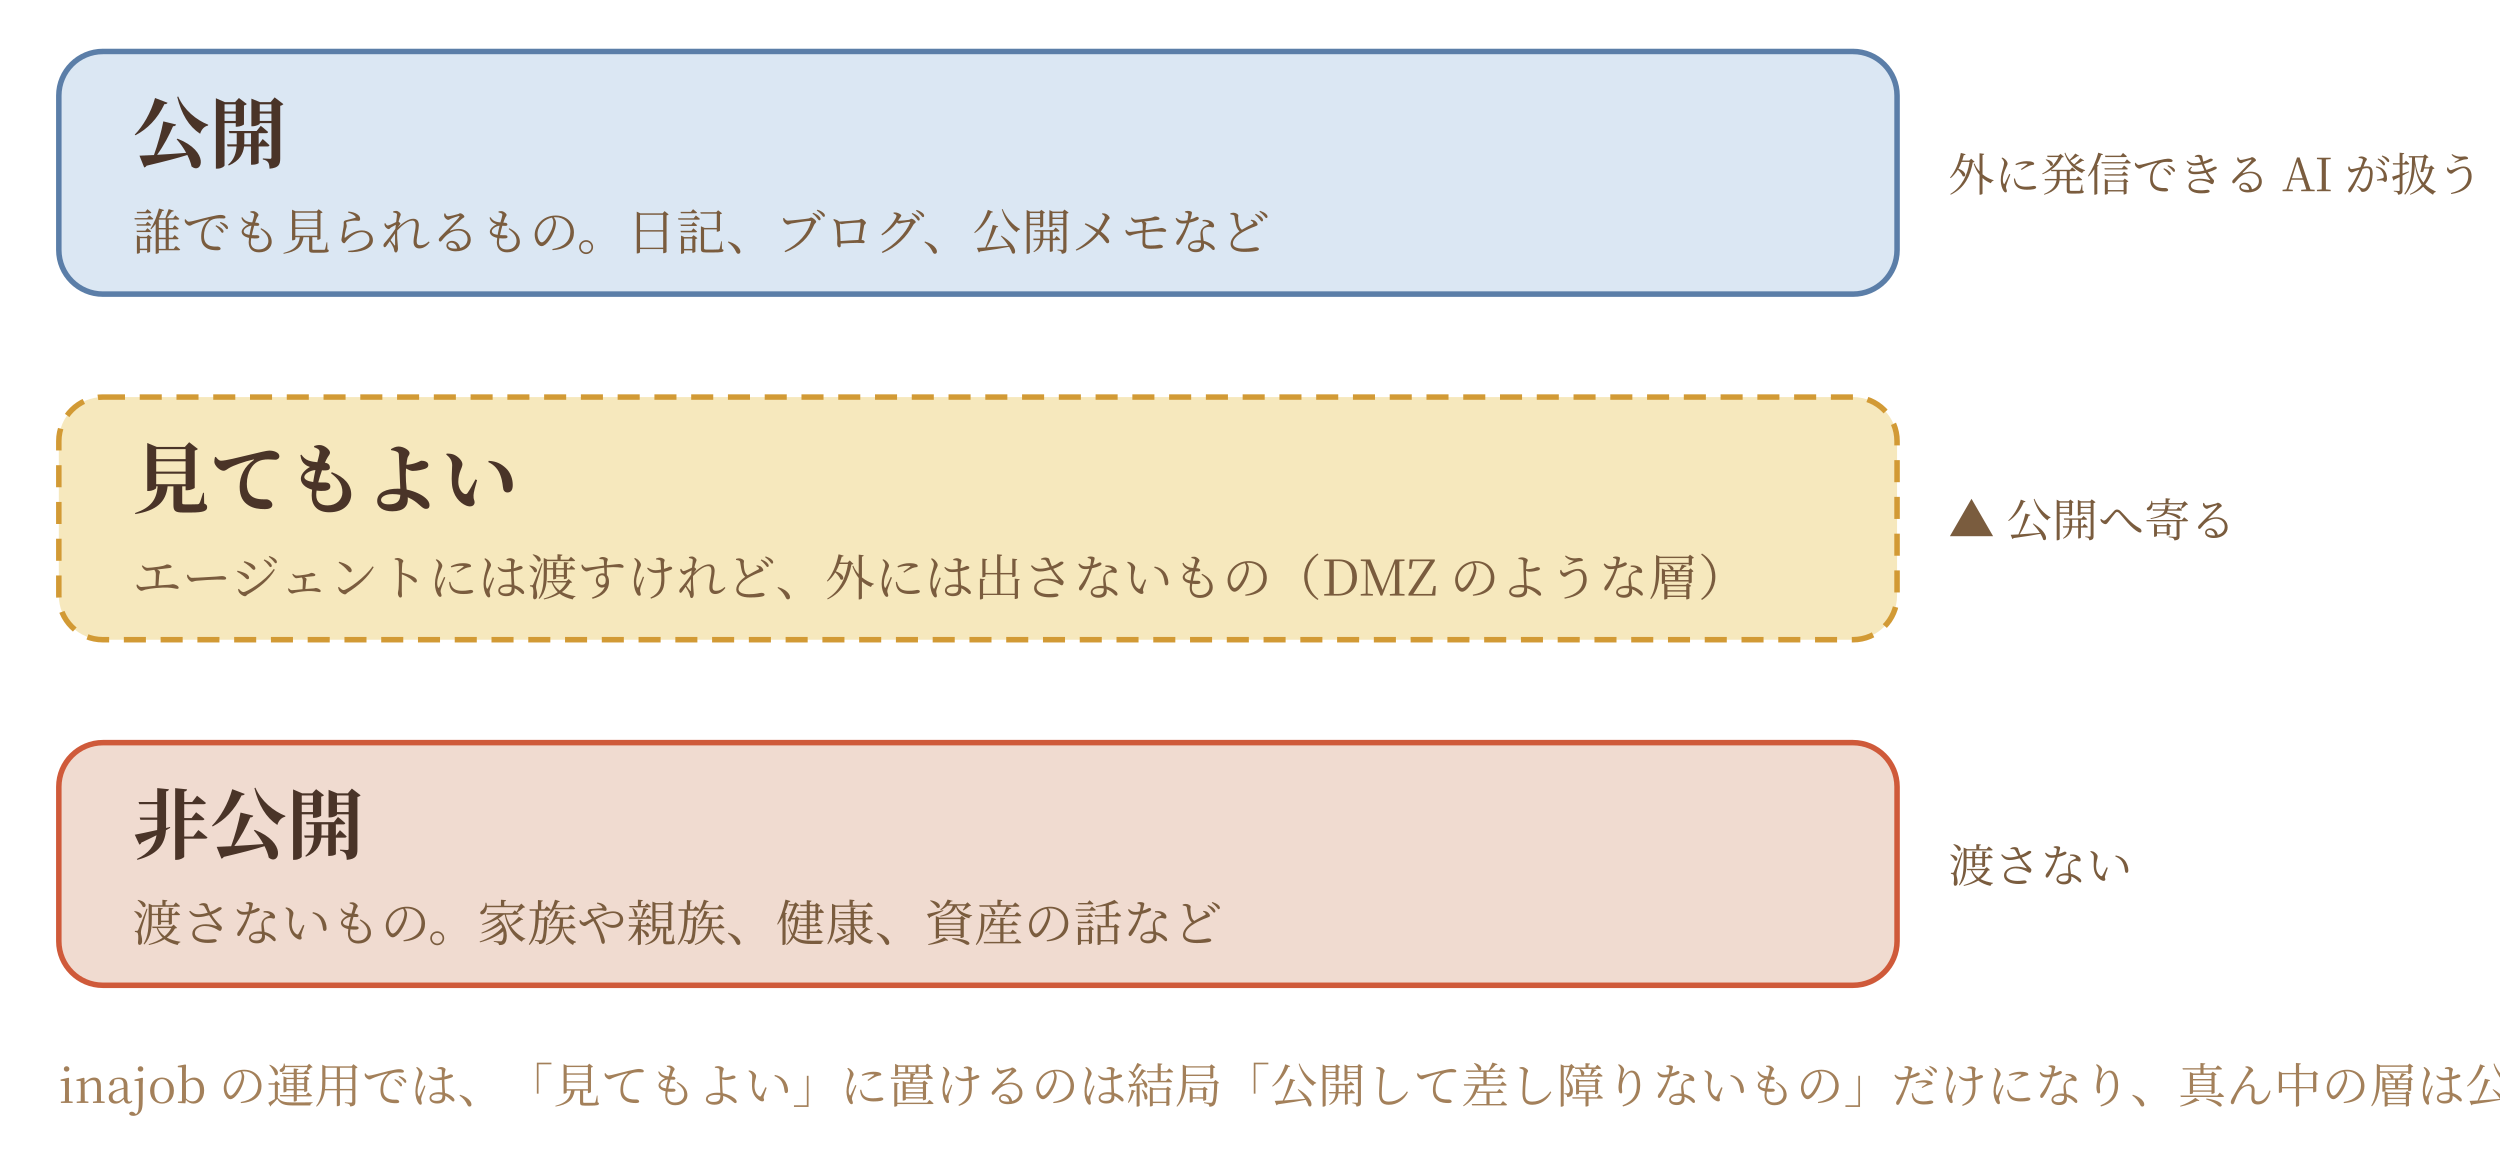
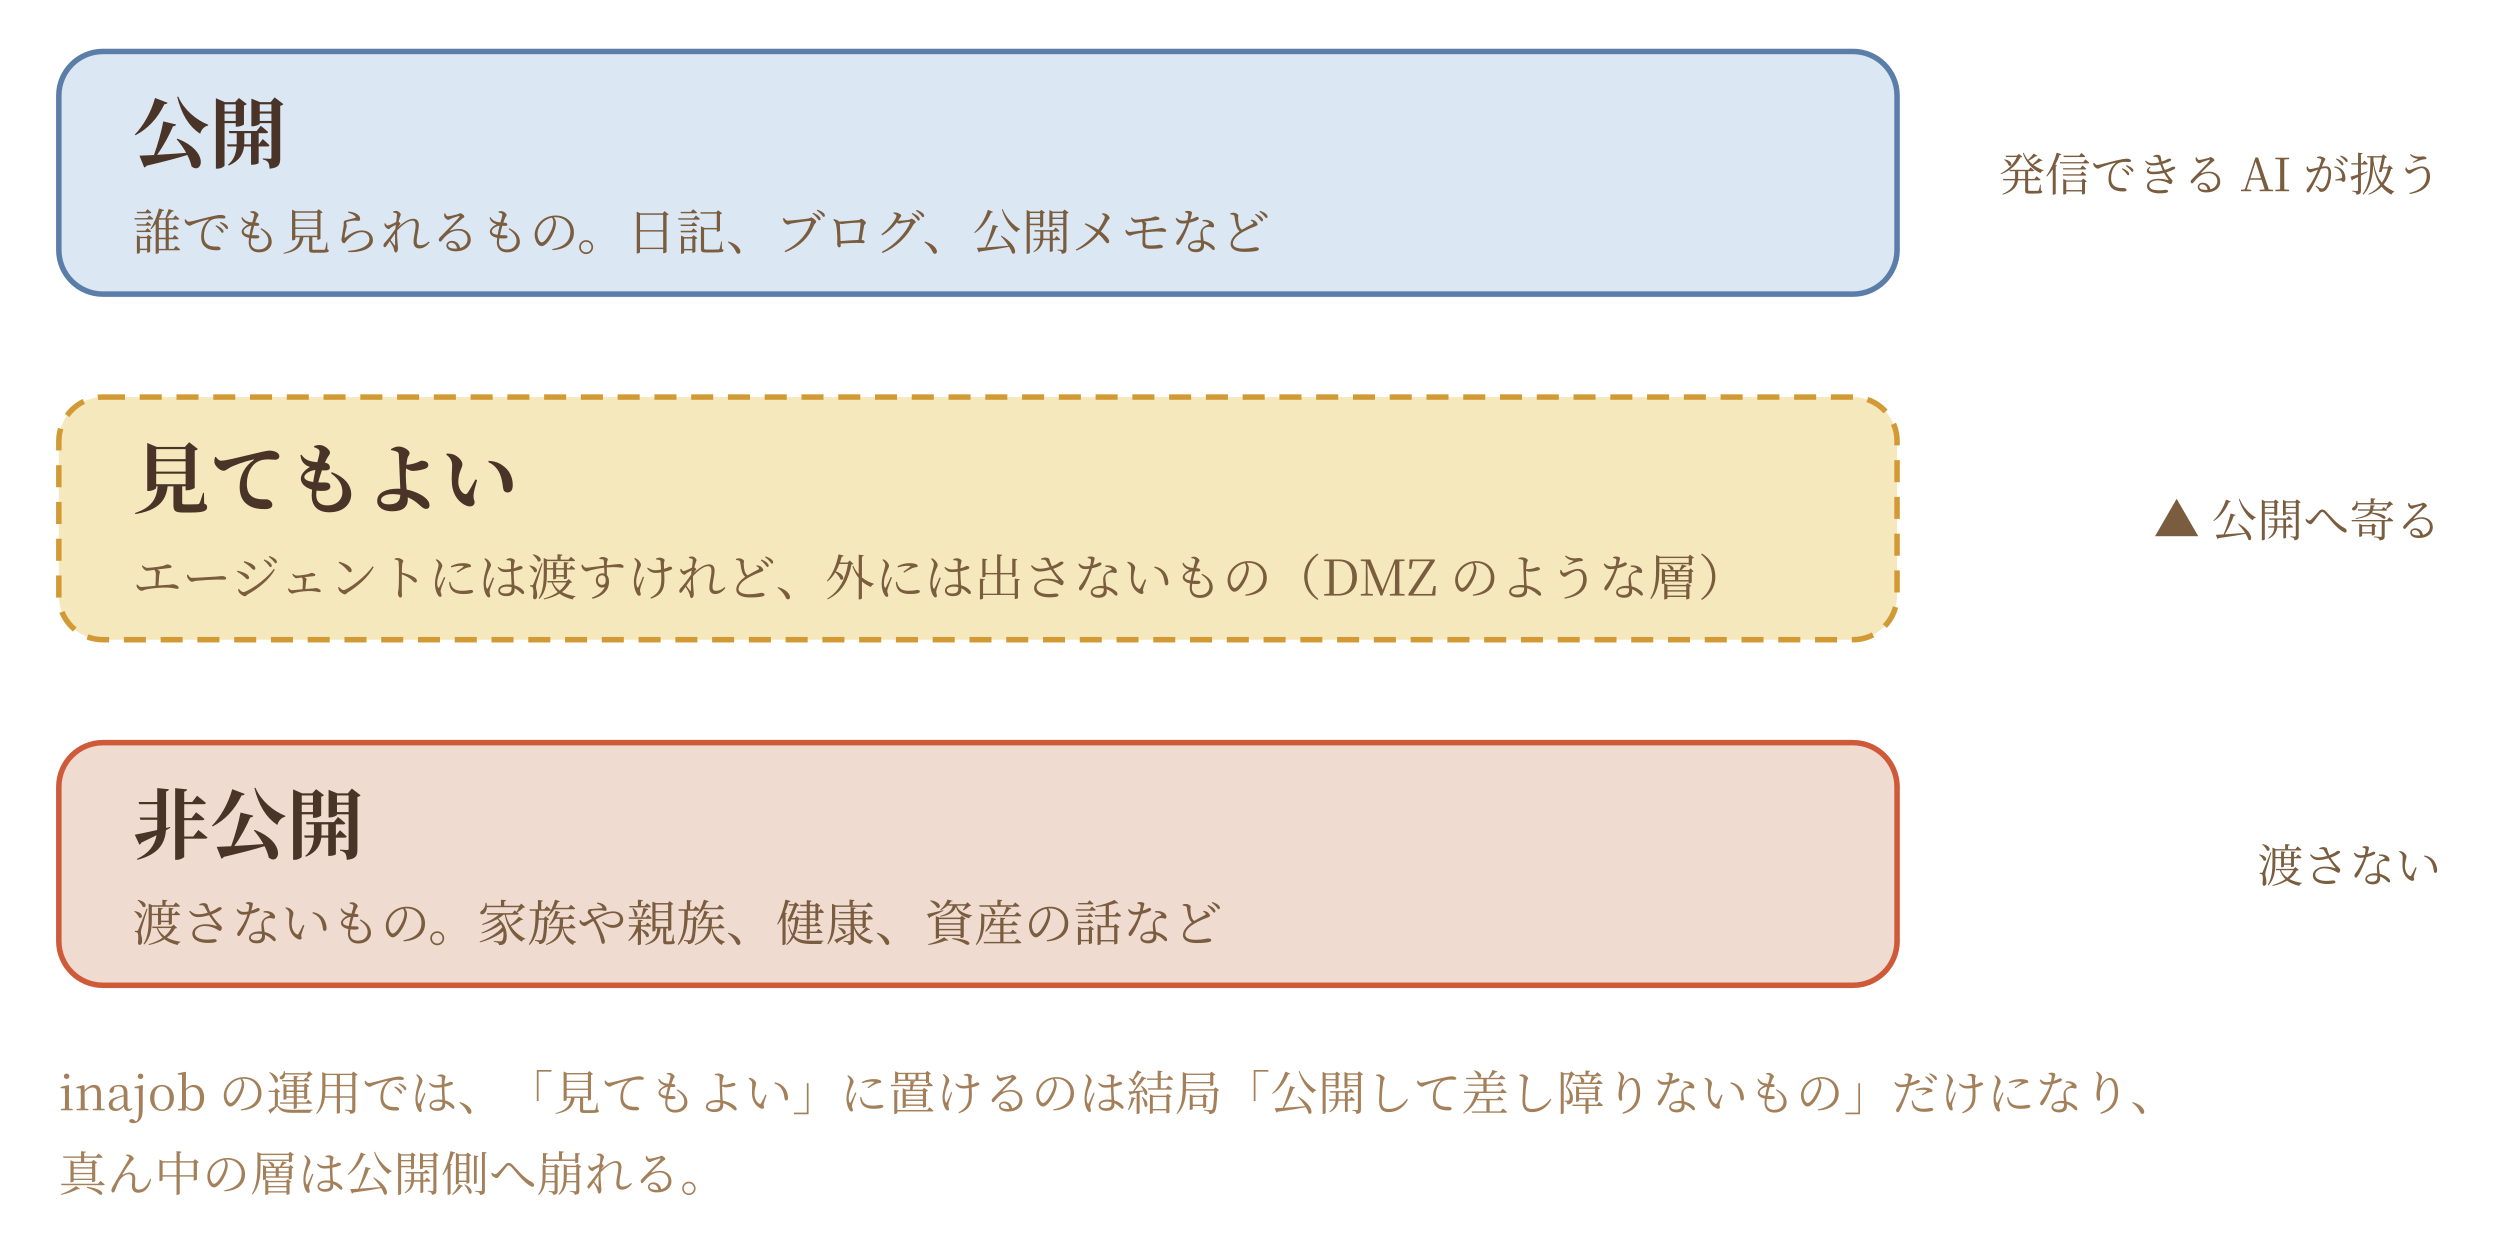
- <svg xmlns="http://www.w3.org/2000/svg" width="680" height="318" viewBox="0 0 680 318">
+ <svg xmlns="http://www.w3.org/2000/svg" width="680" height="336" viewBox="0 0 680 336">
  <style>
    .name { font-family:"Hiragino Mincho ProN","Yu Mincho","Noto Serif CJK JP",serif; font-size:21px; font-weight:bold; fill:#4a3428; }
    .desc { font-family:"Hiragino Mincho ProN","Yu Mincho","Noto Serif CJK JP",serif; font-size:13.5px; fill:#7a5c3e; }
    .note { font-family:"Hiragino Mincho ProN","Yu Mincho","Noto Serif CJK JP",serif; font-size:13px; fill:#a3805a; }
    .role { font-family:"Hiragino Mincho ProN","Yu Mincho","Noto Serif CJK JP",serif; font-size:12.5px; fill:#7a5c3e; }
  </style>
  <rect x="16" y="14" width="500" height="66" rx="12" fill="#dbe7f3" stroke="#5b7ea8" stroke-width="1.5" />
  <text x="36" y="44" class="name">公開</text>
  <text x="36" y="68" class="desc">誰でも見られるもの。日記、ブログ、公開メモなど</text>
-   <text x="530" y="52" class="role">外に発信できる AI が扱う</text>
+   <text x="664" y="52" class="role" text-anchor="end">発信できる AI が扱う</text>
  <rect x="16" y="108" width="500" height="66" rx="12" fill="#f6e8bd" stroke="#d29a35" stroke-width="1.5" stroke-dasharray="6 4" />
  <text x="36" y="138" class="name">見てもよい</text>
  <text x="36" y="162" class="desc">エージェントには渡すけれど、外には出さないもの（DMZ のような層）</text>
-   <text x="530" y="146" class="role">▲ 公開へ寄る</text>
+   <text x="664" y="146" class="role" text-anchor="end">▲ 公開へ寄る</text>
  <rect x="16" y="202" width="500" height="66" rx="12" fill="#f0dbd0" stroke="#cf5a3a" stroke-width="1.5" />
  <text x="36" y="232" class="name">非公開</text>
  <text x="36" y="256" class="desc">渡さないもの。家族や親族、健康、資産の話など</text>
-   <text x="530" y="240" class="role">渡さない</text>
-   <text x="16" y="300" class="note">inajob の運用では、「見てもよい」に置けるのは結局「公開して差し障りないもの」だけになり、真ん中の層は公開側へ崩れる。</text>
+   <text x="664" y="240" class="role" text-anchor="end">渡さない</text>
+   <text x="16" y="302" class="note">inajob の運用では、「見てもよい」に置けるのは結局「公開して差し障りないもの」だけになり、</text>
+   <text x="16" y="324" class="note">真ん中の層は公開側へ崩れる。</text>
</svg>
